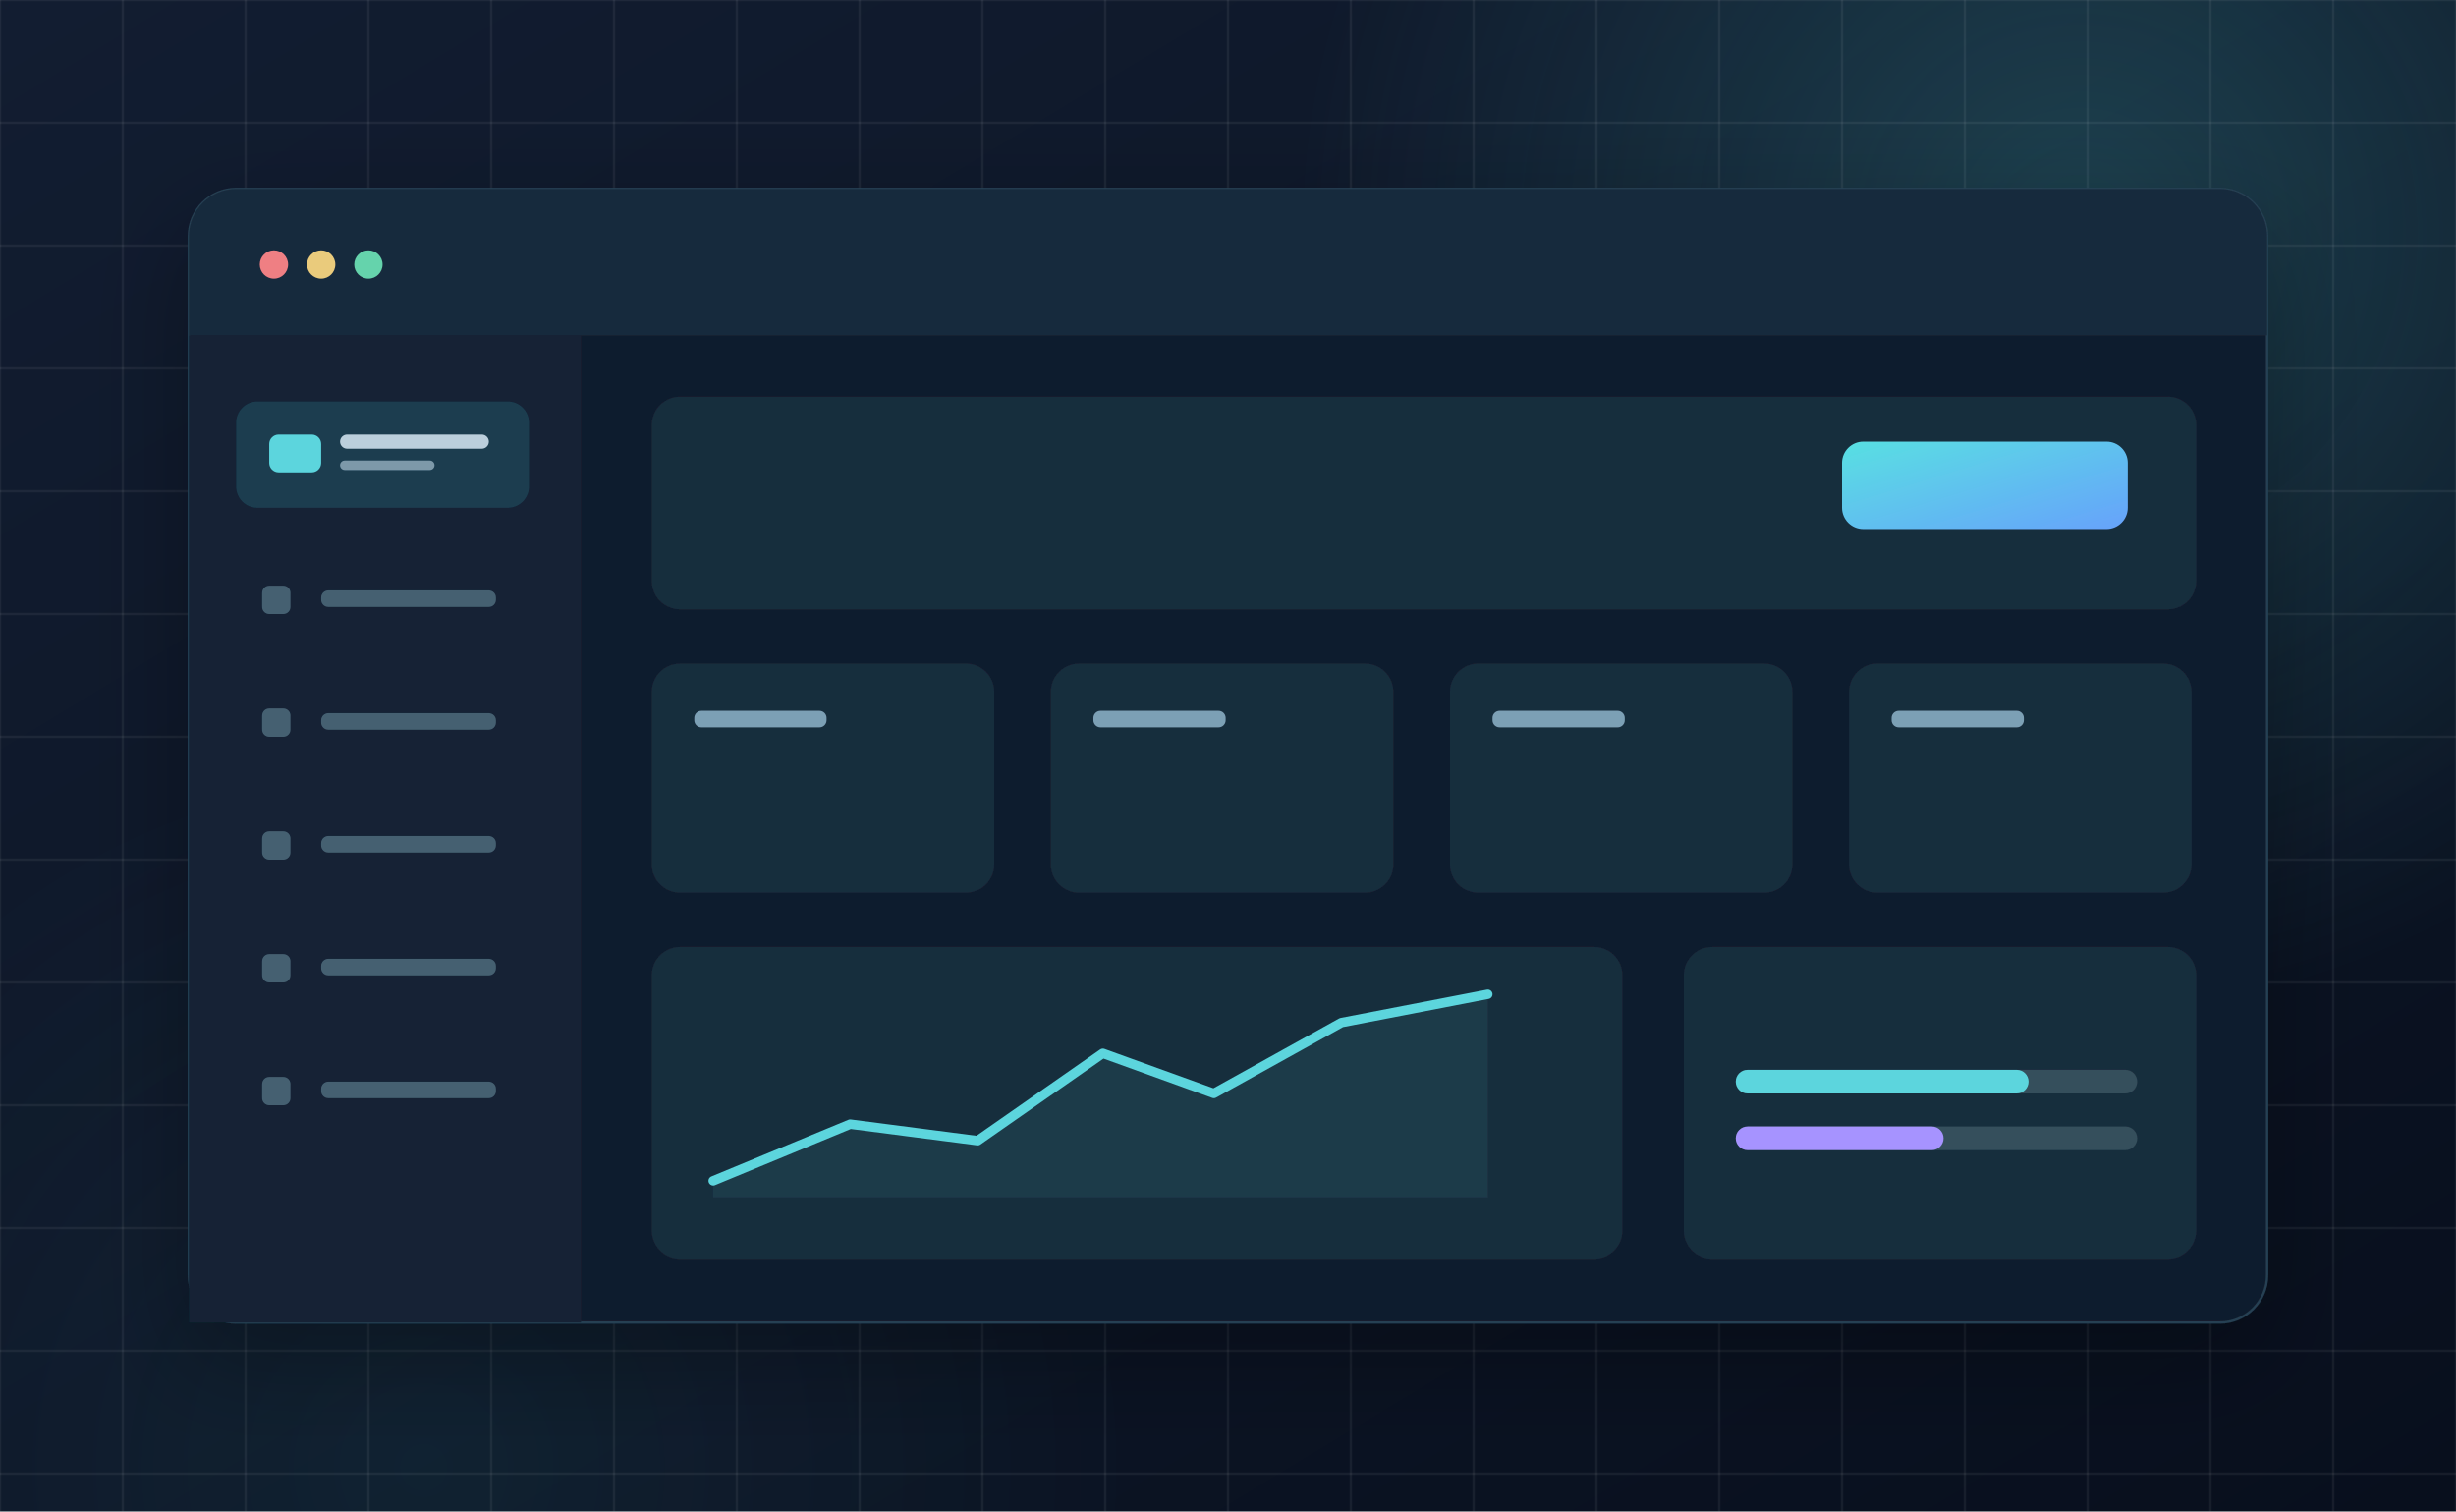
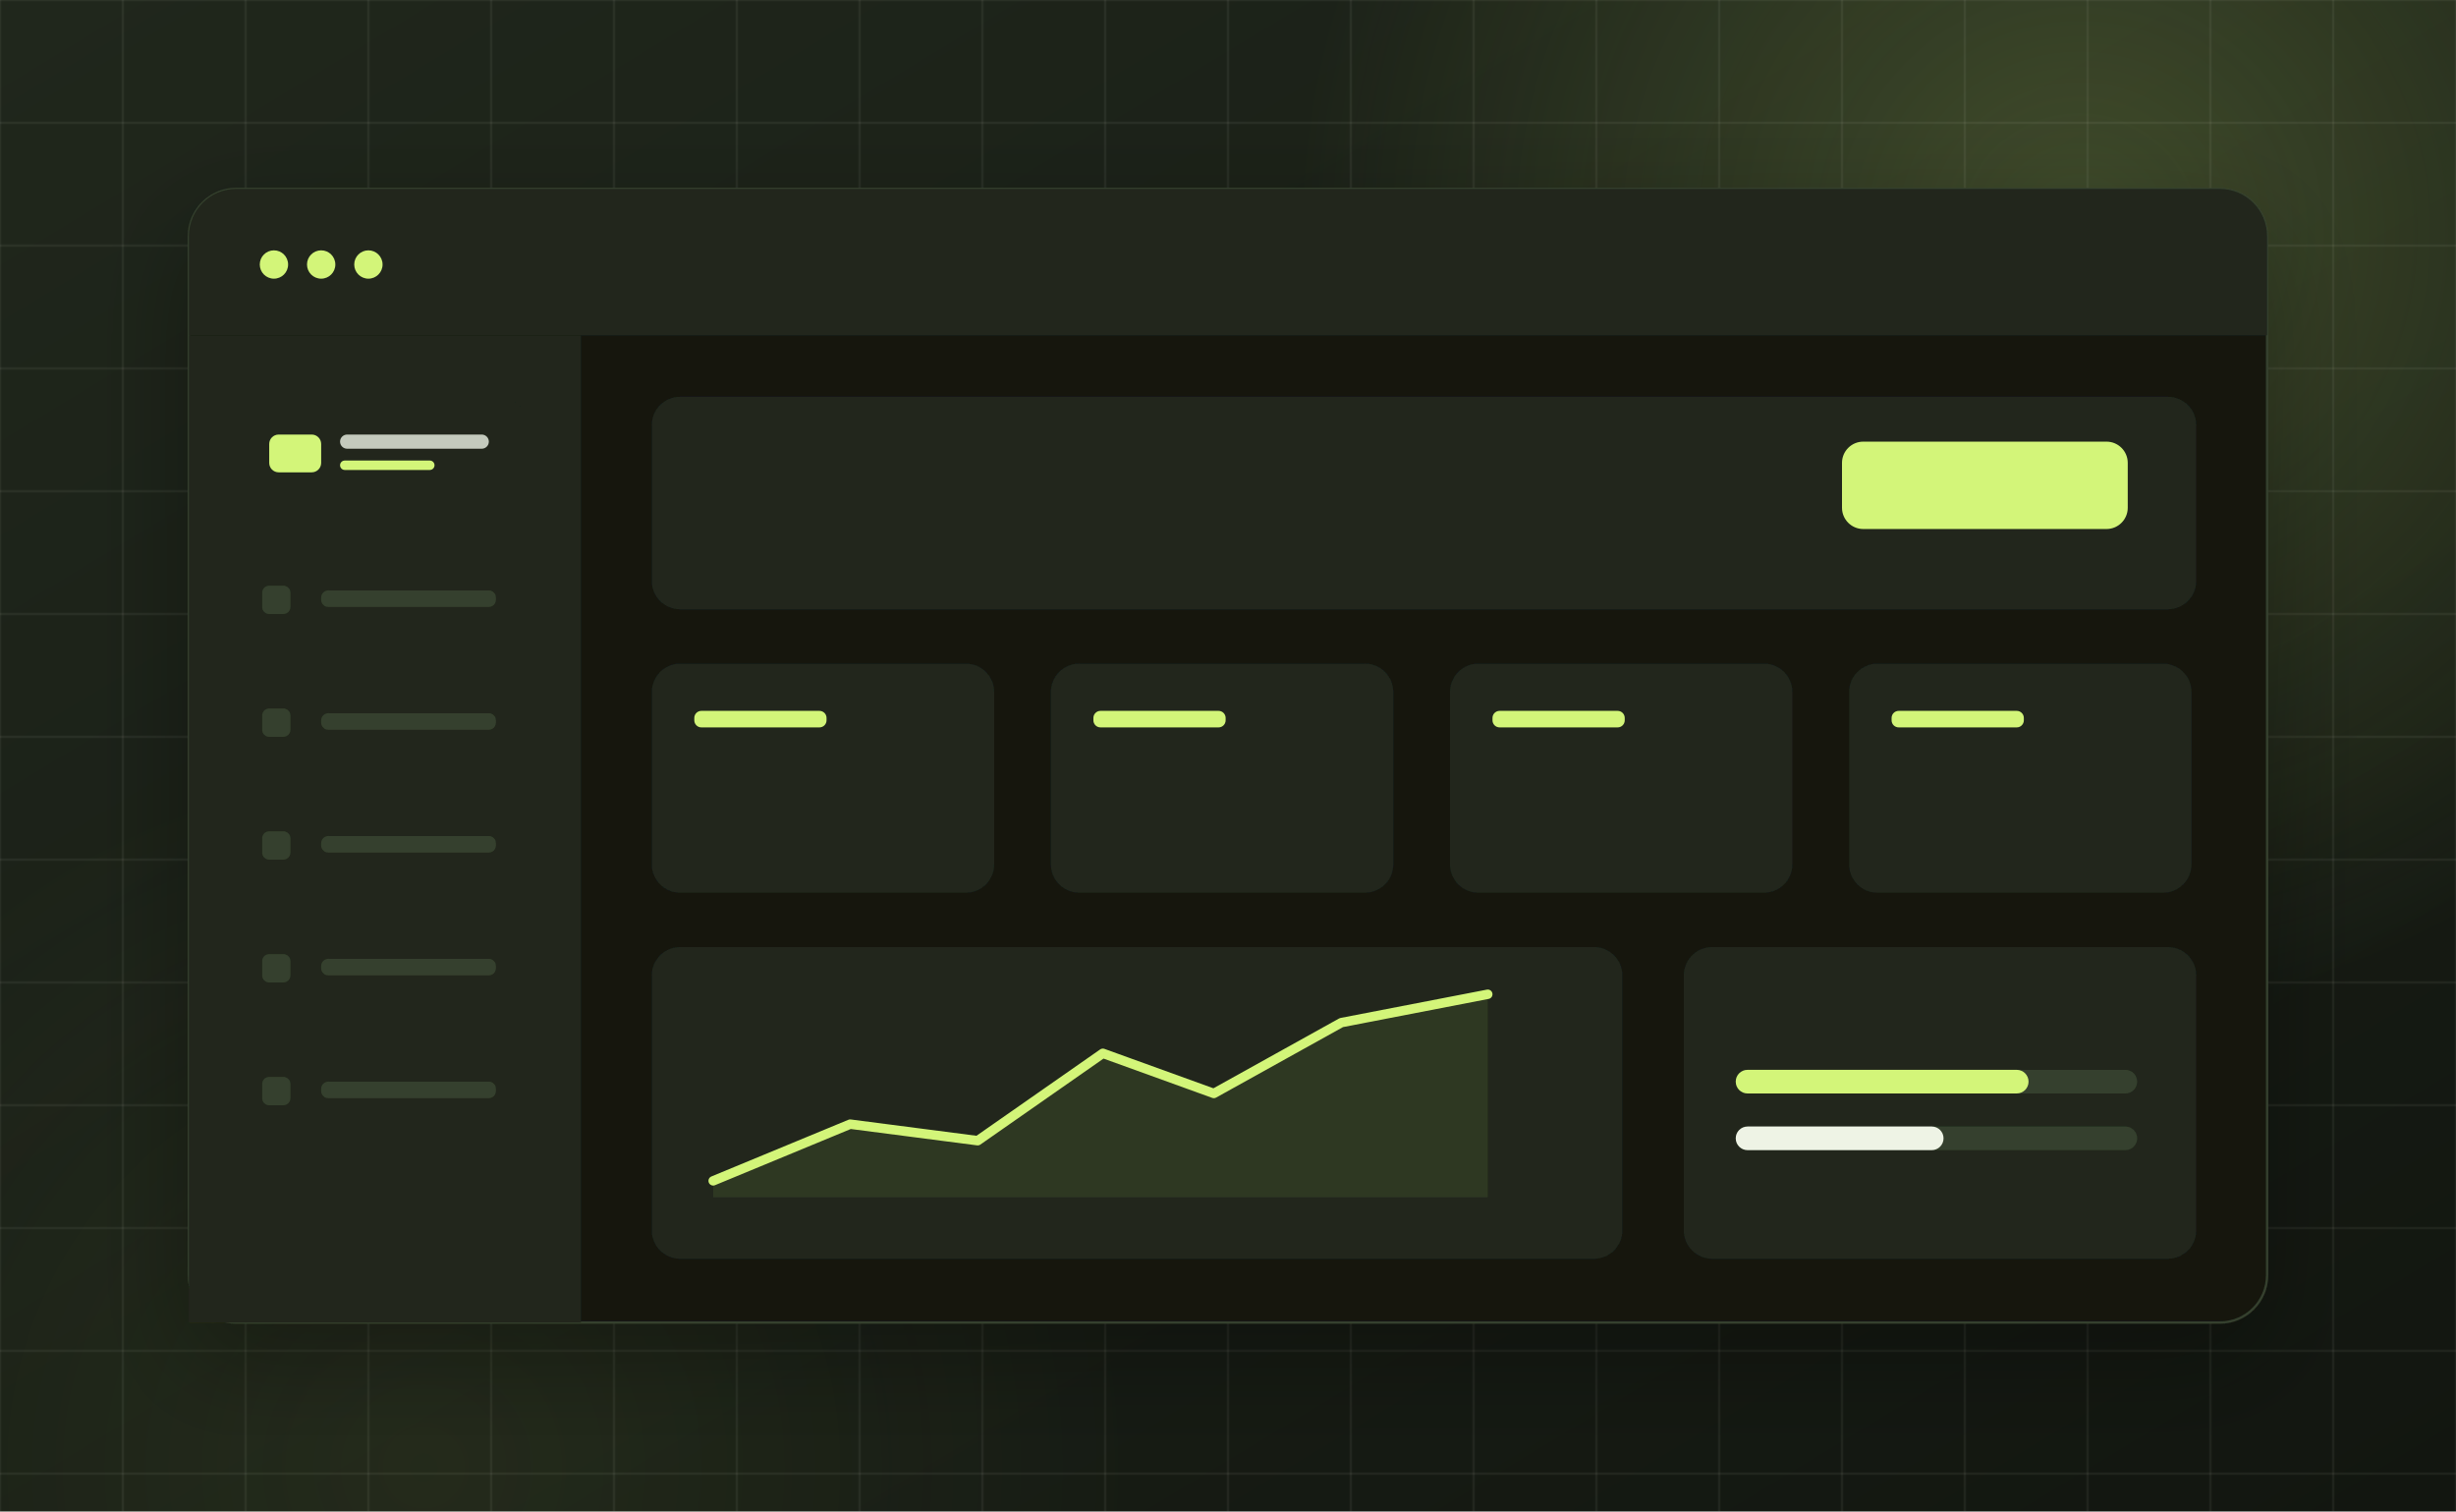
<svg xmlns="http://www.w3.org/2000/svg" width="1040" height="640" viewBox="0 0 1040 640">
  <defs>
    <linearGradient id="bg" x1="0" y1="0" x2="1" y2="1">
-       <stop offset="0" stop-color="#121d31" />
-       <stop offset="1" stop-color="#080f1d" />
+       <stop offset="0" stop-color="#20271c" />
+       <stop offset="1" stop-color="#121610" />
    </linearGradient>
    <linearGradient id="accent" x1="0" y1="0" x2="1" y2="1">
-       <stop stop-color="#58e0e2" />
-       <stop offset="1" stop-color="#67a2fb" />
+       <stop stop-color="#d3f579" />
+       <stop offset="1" stop-color="#d3f579" />
    </linearGradient>
    <filter id="shadow">
      <feDropShadow dx="0" dy="16" stdDeviation="22" flood-color="#000" flood-opacity=".29" />
    </filter>
    <radialGradient id="light">
-       <stop stop-color="#58e0e2" stop-opacity=".21" />
-       <stop offset="1" stop-color="#58e0e2" stop-opacity="0" />
+       <stop stop-color="#d3f579" stop-opacity=".21" />
+       <stop offset="1" stop-color="#d3f579" stop-opacity="0" />
    </radialGradient>
  </defs>
  <rect width="1040" height="640" fill="url(#bg)" />
  <circle cx="880" cy="100" r="330" fill="url(#light)" />
  <circle cx="180" cy="620" r="300" fill="url(#light)" opacity=".3" />
-   <g stroke="#FFFFFF" stroke-opacity=".06">
+   <g stroke="#eef3e5" stroke-opacity=".06">
    <path d="M0 0V640" />
    <path d="M52 0V640" />
    <path d="M104 0V640" />
    <path d="M156 0V640" />
    <path d="M208 0V640" />
    <path d="M260 0V640" />
    <path d="M312 0V640" />
    <path d="M364 0V640" />
    <path d="M416 0V640" />
    <path d="M468 0V640" />
    <path d="M520 0V640" />
    <path d="M572 0V640" />
    <path d="M624 0V640" />
    <path d="M676 0V640" />
    <path d="M728 0V640" />
    <path d="M780 0V640" />
    <path d="M832 0V640" />
    <path d="M884 0V640" />
    <path d="M936 0V640" />
    <path d="M988 0V640" />
    <path d="M1040 0V640" />
    <path d="M0 0H1040" />
    <path d="M0 52H1040" />
    <path d="M0 104H1040" />
    <path d="M0 156H1040" />
    <path d="M0 208H1040" />
    <path d="M0 260H1040" />
    <path d="M0 312H1040" />
    <path d="M0 364H1040" />
    <path d="M0 416H1040" />
    <path d="M0 468H1040" />
    <path d="M0 520H1040" />
    <path d="M0 572H1040" />
    <path d="M0 624H1040" />
  </g>
  <g filter="url(#shadow)">
-     <rect x="80" y="80" width="880" height="480" rx="20" fill="#111d2d" stroke="#254052" />
-     <path d="M100 80h840a20 20 0 0 1 20 20v42H80v-42a20 20 0 0 1 20-20" fill="#192a3d" />
-     <circle cx="116" cy="112" r="6" fill="#EF7F83" />
-     <circle cx="136" cy="112" r="6" fill="#EACB7B" />
-     <circle cx="156" cy="112" r="6" fill="#65D3AC" />
-     <rect x="80" y="142" width="166" height="418" rx="0" fill="#142235" />
-     <rect x="100" y="170" width="124" height="45" rx="9" fill="#1B3D50" />
-     <rect x="114" y="184" width="22" height="16" rx="4" fill="#5BD5DD" />
-     <rect x="144" y="184" width="63" height="6" rx="3" fill="#E3F4FF" opacity=".8" />
-     <rect x="144" y="195" width="40" height="4" rx="2" fill="#7D99A9" />
-     <g fill="#456071">
+     <rect x="80" y="80" width="880" height="480" rx="20" fill="#121610" stroke="#35402d" />
+     <path d="M100 80h840a20 20 0 0 1 20 20v42H80v-42a20 20 0 0 1 20-20" fill="#20271c" />
+     <circle cx="116" cy="112" r="6" fill="#d3f579" />
+     <circle cx="136" cy="112" r="6" fill="#d3f579" />
+     <circle cx="156" cy="112" r="6" fill="#d3f579" />
+     <rect x="80" y="142" width="166" height="418" rx="0" fill="#20271c" />
+     <rect x="100" y="170" width="124" height="45" rx="9" fill="#20271c" />
+     <rect x="114" y="184" width="22" height="16" rx="4" fill="#d3f579" />
+     <rect x="144" y="184" width="63" height="6" rx="3" fill="#eef3e5" opacity=".8" />
+     <rect x="144" y="195" width="40" height="4" rx="2" fill="#d3f579" />
+     <g fill="#35402d">
      <rect x="111" y="248" width="12" height="12" rx="3" />
      <rect x="136" y="250" width="74" height="7" rx="3" />
      <rect x="111" y="300" width="12" height="12" rx="3" />
      <rect x="136" y="302" width="74" height="7" rx="3" />
      <rect x="111" y="352" width="12" height="12" rx="3" />
      <rect x="136" y="354" width="74" height="7" rx="3" />
      <rect x="111" y="404" width="12" height="12" rx="3" />
      <rect x="136" y="406" width="74" height="7" rx="3" />
      <rect x="111" y="456" width="12" height="12" rx="3" />
      <rect x="136" y="458" width="74" height="7" rx="3" />
    </g>
-     <rect x="276" y="168" width="654" height="90" rx="12" fill="#192d3e" />
+     <rect x="276" y="168" width="654" height="90" rx="12" fill="#20271c" />
    <rect x="780" y="187" width="121" height="37" rx="9" fill="url(#accent)" />
    <g>
-       <rect x="276" y="281" width="145" height="97" rx="12" fill="#192d3e" />
-       <rect x="294" y="301" width="56" height="7" rx="3" fill="#7CA0B5" />
-       <rect x="445" y="281" width="145" height="97" rx="12" fill="#192d3e" />
-       <rect x="463" y="301" width="56" height="7" rx="3" fill="#7CA0B5" />
-       <rect x="614" y="281" width="145" height="97" rx="12" fill="#192d3e" />
-       <rect x="632" y="301" width="56" height="7" rx="3" fill="#7CA0B5" />
-       <rect x="783" y="281" width="145" height="97" rx="12" fill="#192d3e" />
-       <rect x="801" y="301" width="56" height="7" rx="3" fill="#7CA0B5" />
+       <rect x="276" y="281" width="145" height="97" rx="12" fill="#20271c" />
+       <rect x="294" y="301" width="56" height="7" rx="3" fill="#d3f579" />
+       <rect x="445" y="281" width="145" height="97" rx="12" fill="#20271c" />
+       <rect x="463" y="301" width="56" height="7" rx="3" fill="#d3f579" />
+       <rect x="614" y="281" width="145" height="97" rx="12" fill="#20271c" />
+       <rect x="632" y="301" width="56" height="7" rx="3" fill="#d3f579" />
+       <rect x="783" y="281" width="145" height="97" rx="12" fill="#20271c" />
+       <rect x="801" y="301" width="56" height="7" rx="3" fill="#d3f579" />
    </g>
-     <rect x="276" y="401" width="411" height="132" rx="12" fill="#192d3e" />
-     <g fill="none" stroke="#5BD5DD" stroke-width="4" stroke-linecap="round" stroke-linejoin="round">
+     <rect x="276" y="401" width="411" height="132" rx="12" fill="#20271c" />
+     <g fill="none" stroke="#d3f579" stroke-width="4" stroke-linecap="round" stroke-linejoin="round">
      <path d="M302 500l58-24 54 7 53-37 47 17 54-30 62-12" />
    </g>
-     <path d="M302 500l58-24 54 7 53-37 47 17 54-30 62-12v86H302Z" fill="#5BD5DD" opacity=".08" />
-     <rect x="713" y="401" width="217" height="132" rx="12" fill="#192d3e" />
-     <rect x="735" y="453" width="170" height="10" rx="5" fill="#344F5B" />
-     <rect x="735" y="453" width="124" height="10" rx="5" fill="#5BD5DD" />
-     <rect x="735" y="477" width="170" height="10" rx="5" fill="#344F5B" />
-     <rect x="735" y="477" width="88" height="10" rx="5" fill="#A693FF" />
+     <path d="M302 500l58-24 54 7 53-37 47 17 54-30 62-12v86H302Z" fill="#d3f579" opacity=".08" />
+     <rect x="713" y="401" width="217" height="132" rx="12" fill="#20271c" />
+     <rect x="735" y="453" width="170" height="10" rx="5" fill="#35402d" />
+     <rect x="735" y="453" width="124" height="10" rx="5" fill="#d3f579" />
+     <rect x="735" y="477" width="170" height="10" rx="5" fill="#35402d" />
+     <rect x="735" y="477" width="88" height="10" rx="5" fill="#eef3e5" />
  </g>
</svg>
